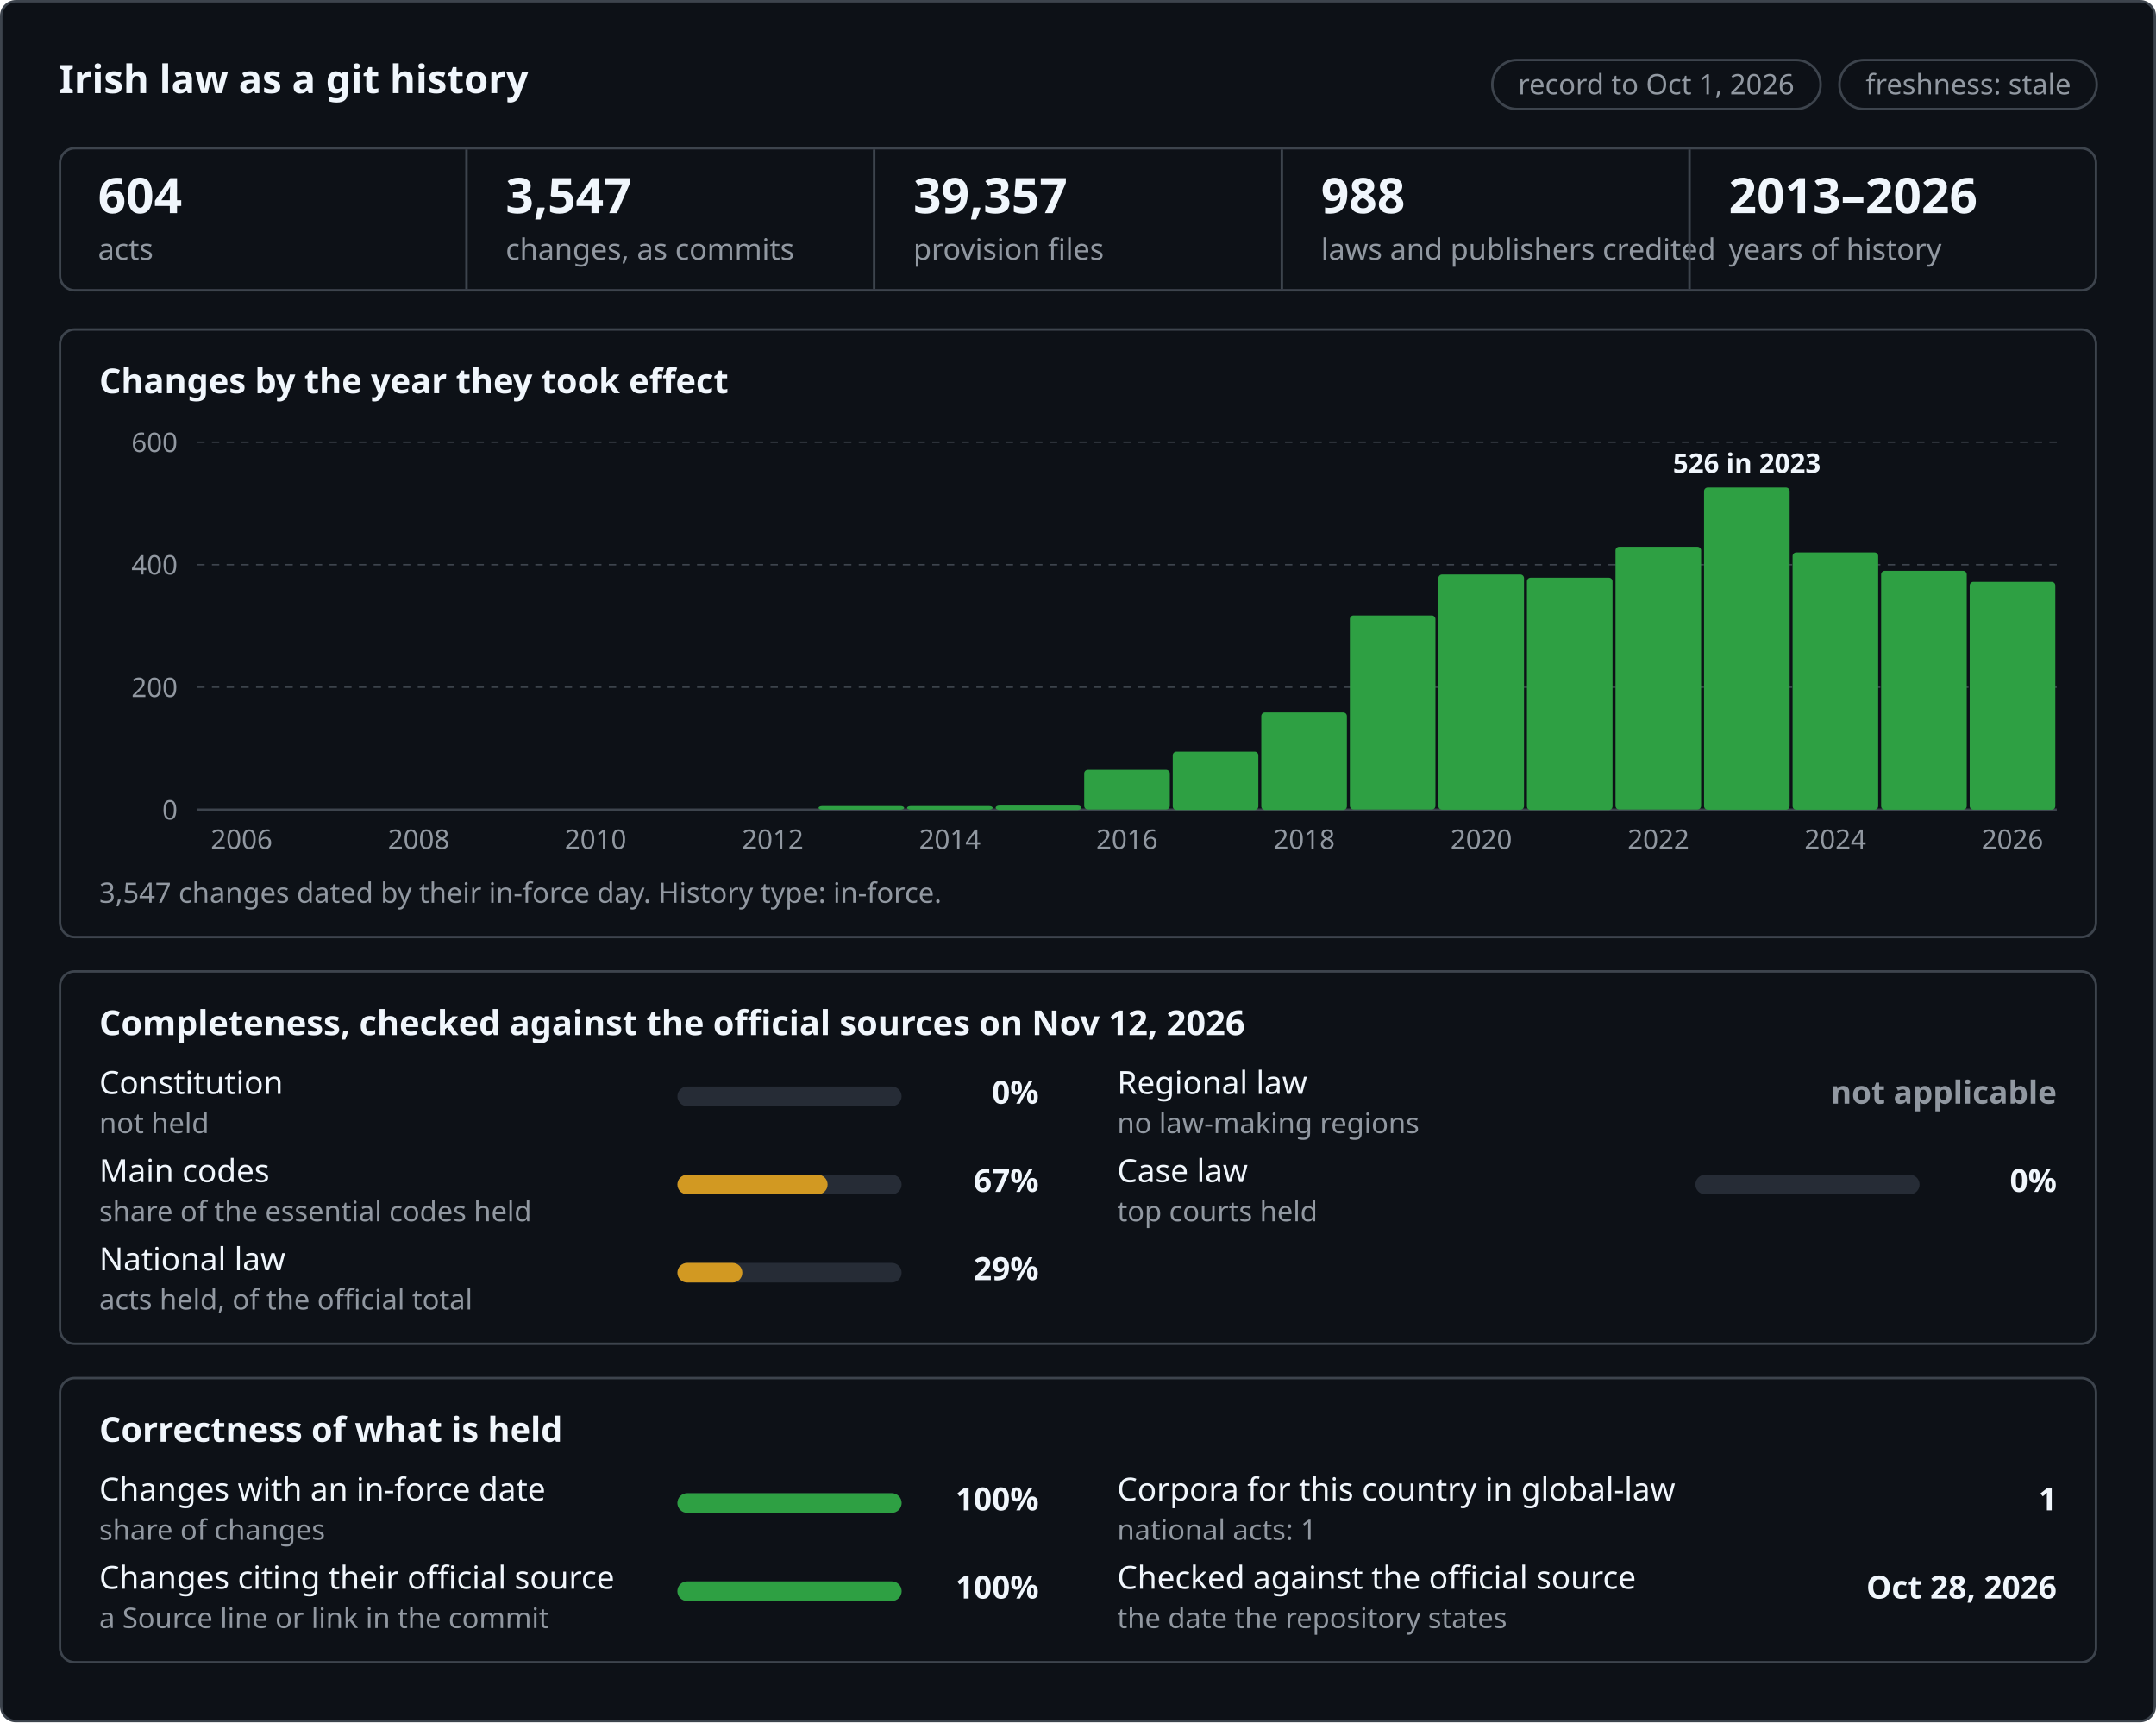
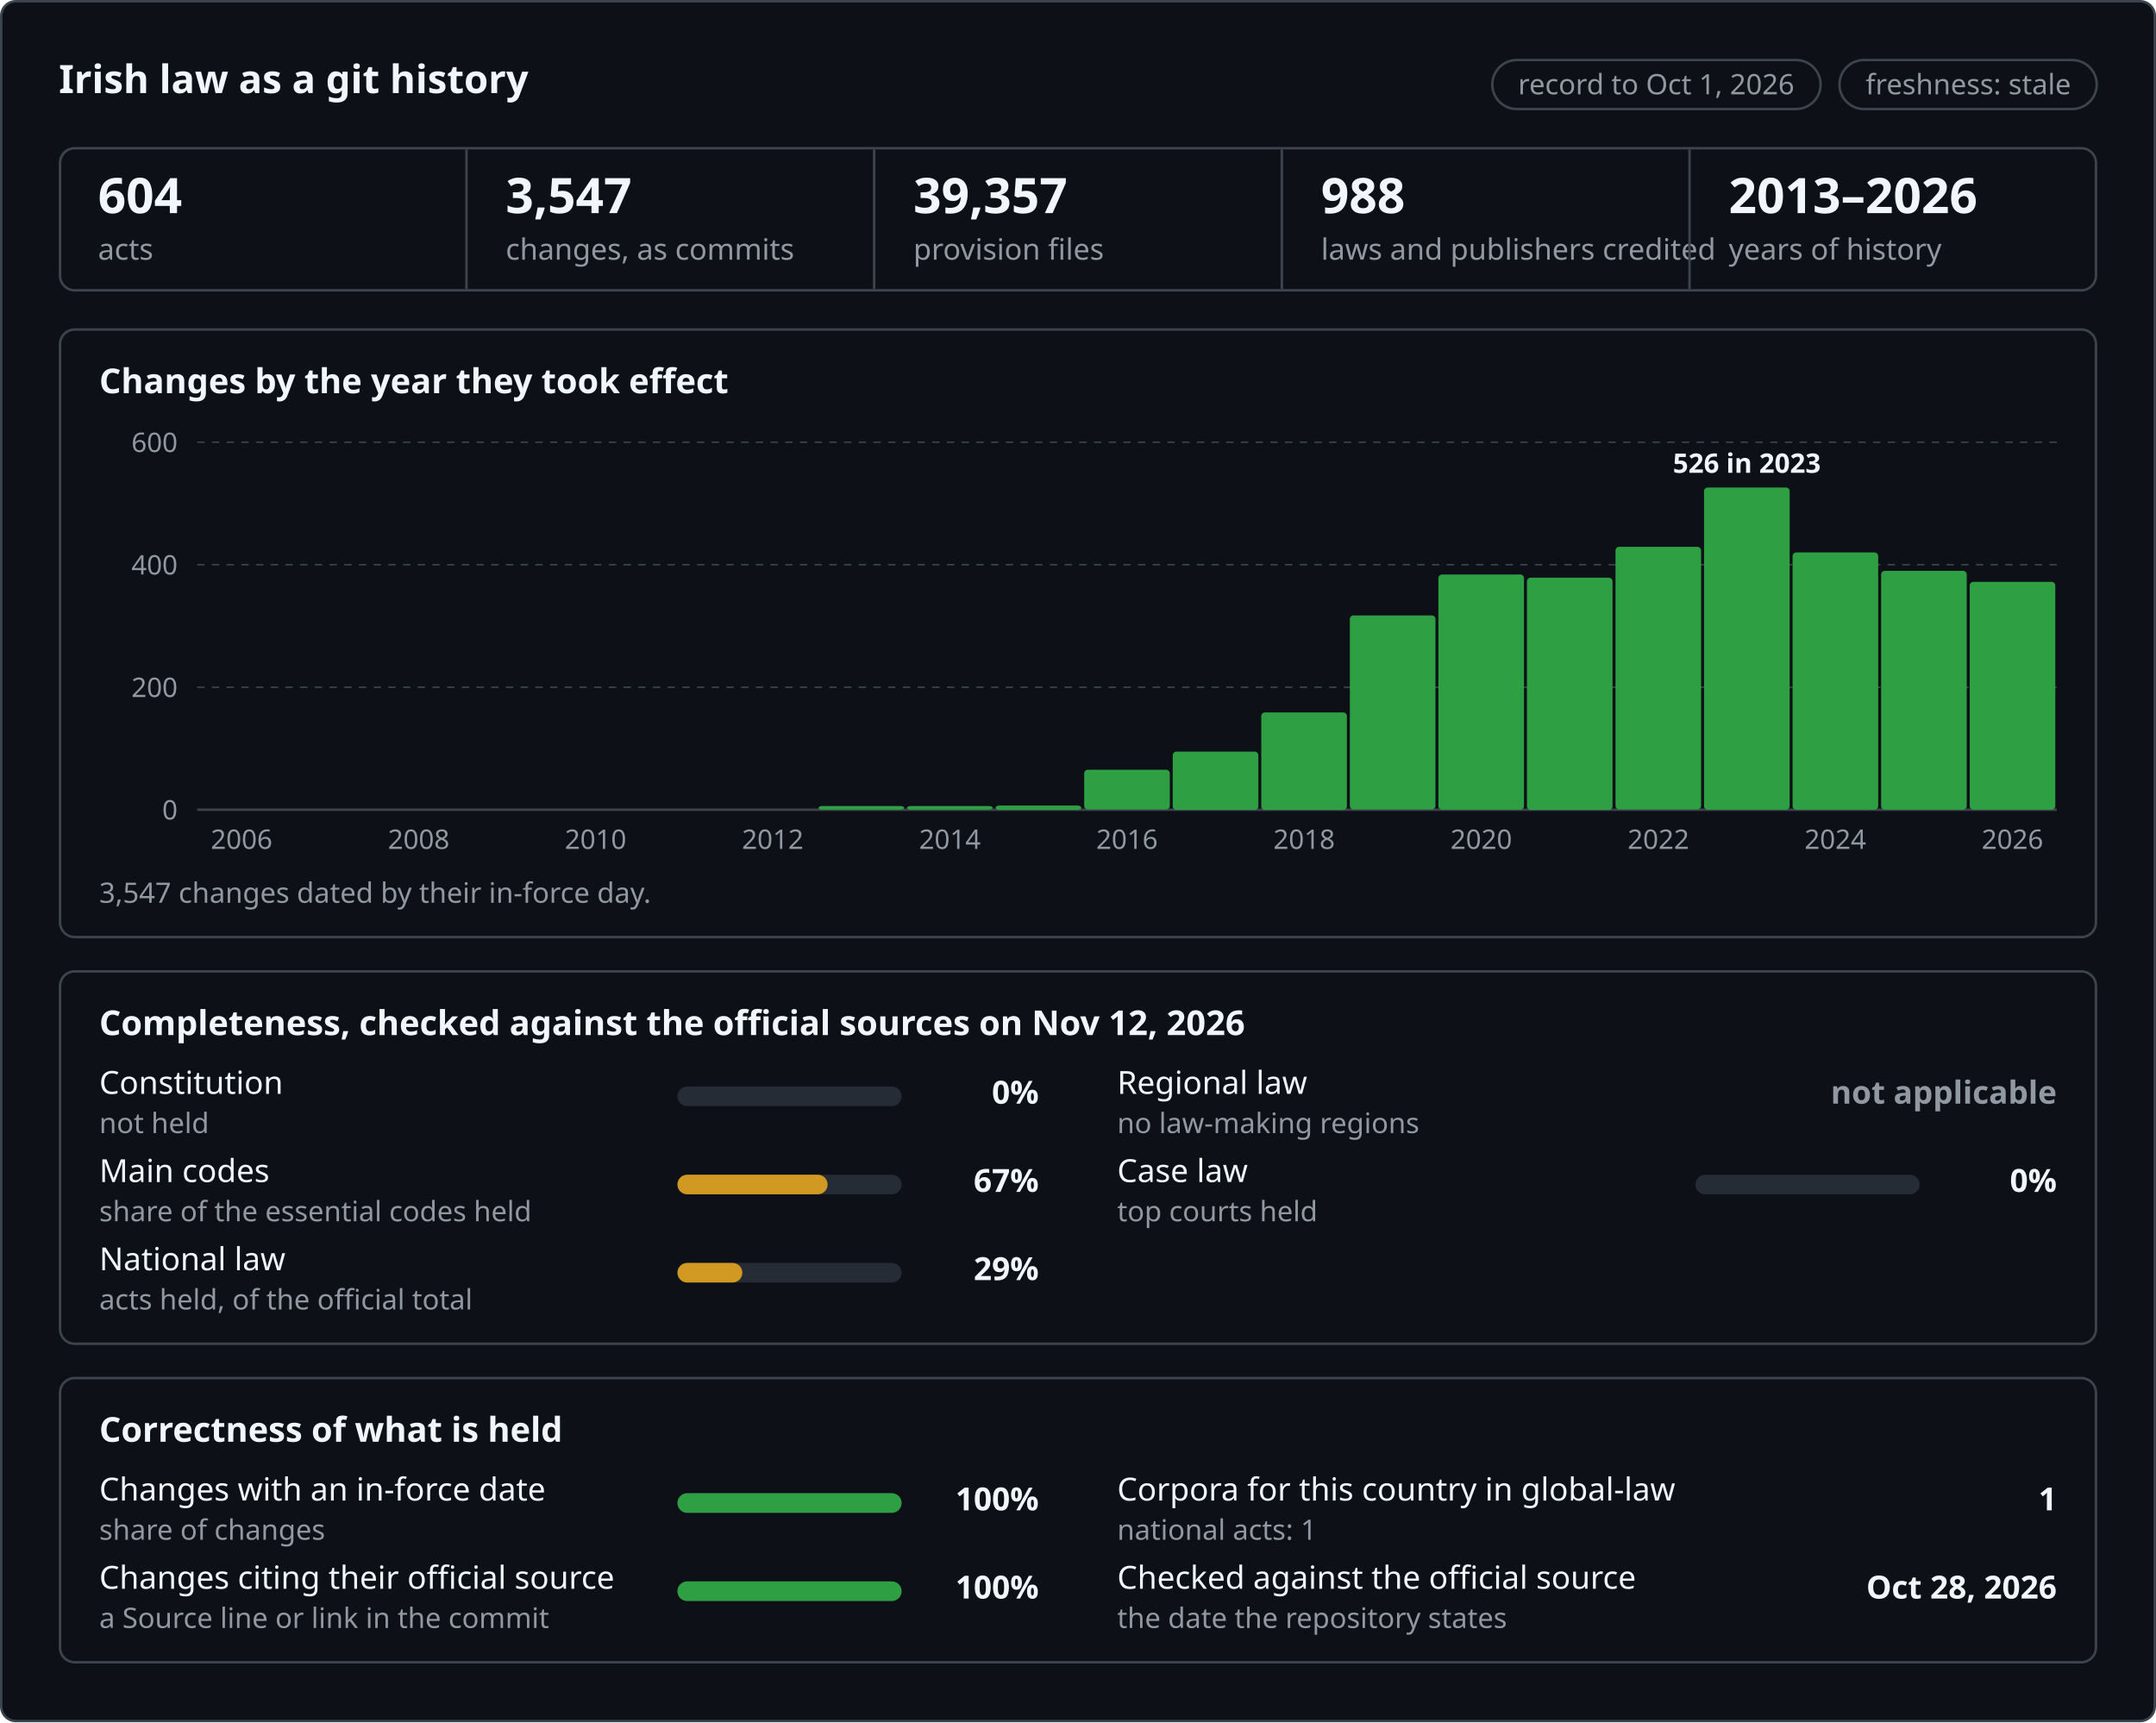
<svg xmlns="http://www.w3.org/2000/svg" width="880" height="703" viewBox="0 0 880 703" font-family="-apple-system,BlinkMacSystemFont,Segoe UI,Noto Sans,Helvetica,Arial,sans-serif">
  <rect x="0.5" y="0.5" width="879" height="702" rx="6" fill="#0d1117" stroke="#3d444d" />
  <text x="24" y="38" font-size="16" font-weight="600" fill="#f0f6fc">Irish law as a git history</text>
  <rect x="609.1" y="24.5" width="134" height="20" rx="10" fill="none" stroke="#3d444d" />
  <text x="676.0" y="38.5" font-size="11.5" font-weight="500" text-anchor="middle" fill="#9198a1">record to Oct 1, 2026</text>
  <rect x="750.8" y="24.5" width="105" height="20" rx="10" fill="none" stroke="#3d444d" />
  <text x="803.4" y="38.5" font-size="11.5" font-weight="500" text-anchor="middle" fill="#9198a1">freshness: stale</text>
  <rect x="24.5" y="60.5" width="831" height="58" rx="6" fill="#0d1117" stroke="#3d444d" />
  <text x="40.0" y="87" font-size="20" font-weight="600" fill="#f0f6fc">604</text>
  <text x="40.0" y="106" font-size="12" fill="#9198a1">acts</text>
  <line x1="190.4" y1="61" x2="190.4" y2="118" stroke="#3d444d" />
  <text x="206.4" y="87" font-size="20" font-weight="600" fill="#f0f6fc">3,547</text>
  <text x="206.4" y="106" font-size="12" fill="#9198a1">changes, as commits</text>
  <line x1="356.8" y1="61" x2="356.8" y2="118" stroke="#3d444d" />
  <text x="372.8" y="87" font-size="20" font-weight="600" fill="#f0f6fc">39,357</text>
  <text x="372.8" y="106" font-size="12" fill="#9198a1">provision files</text>
  <line x1="523.2" y1="61" x2="523.2" y2="118" stroke="#3d444d" />
  <text x="539.2" y="87" font-size="20" font-weight="600" fill="#f0f6fc">988</text>
  <text x="539.2" y="106" font-size="12" fill="#9198a1" textLength="142" lengthAdjust="spacingAndGlyphs">laws and publishers credited</text>
  <line x1="689.6" y1="61" x2="689.6" y2="118" stroke="#3d444d" />
  <text x="705.6" y="87" font-size="20" font-weight="600" fill="#f0f6fc">2013–2026</text>
  <text x="705.6" y="106" font-size="12" fill="#9198a1">years of history</text>
  <rect x="24.5" y="134.5" width="831" height="248" rx="6" fill="#0d1117" stroke="#3d444d" />
  <text x="40.5" y="160.5" font-size="14" font-weight="600" fill="#f0f6fc">Changes by the year they took effect</text>
  <line x1="80.5" y1="330.5" x2="839.5" y2="330.5" stroke="#3d444d" stroke-width="1" />
  <text x="72.5" y="334.5" font-size="11" text-anchor="end" fill="#9198a1">0</text>
  <line x1="80.5" y1="280.5" x2="839.5" y2="280.5" stroke="#3d444d" stroke-width="0.6" stroke-dasharray="3 3" />
  <text x="72.5" y="284.5" font-size="11" text-anchor="end" fill="#9198a1">200</text>
  <line x1="80.5" y1="230.5" x2="839.5" y2="230.5" stroke="#3d444d" stroke-width="0.6" stroke-dasharray="3 3" />
  <text x="72.5" y="234.5" font-size="11" text-anchor="end" fill="#9198a1">400</text>
  <line x1="80.5" y1="180.5" x2="839.5" y2="180.5" stroke="#3d444d" stroke-width="0.6" stroke-dasharray="3 3" />
  <text x="72.5" y="184.5" font-size="11" text-anchor="end" fill="#9198a1">600</text>
  <text x="98.6" y="346.5" font-size="11" text-anchor="middle" fill="#9198a1">2006</text>
  <text x="170.9" y="346.5" font-size="11" text-anchor="middle" fill="#9198a1">2008</text>
  <text x="243.1" y="346.5" font-size="11" text-anchor="middle" fill="#9198a1">2010</text>
  <text x="315.4" y="346.5" font-size="11" text-anchor="middle" fill="#9198a1">2012</text>
  <rect x="334.10" y="329.0" width="34.94" height="1.5" rx="1.5" fill="#2ea043" />
  <rect x="370.24" y="329.0" width="34.94" height="1.5" rx="1.5" fill="#2ea043" />
  <text x="387.7" y="346.5" font-size="11" text-anchor="middle" fill="#9198a1">2014</text>
  <rect x="406.39" y="328.8" width="34.94" height="1.8" rx="1.5" fill="#2ea043" />
  <rect x="442.53" y="314.2" width="34.94" height="16.2" rx="1.5" fill="#2ea043" />
  <text x="460.0" y="346.5" font-size="11" text-anchor="middle" fill="#9198a1">2016</text>
  <rect x="478.67" y="306.8" width="34.94" height="23.8" rx="1.5" fill="#2ea043" />
  <rect x="514.81" y="290.8" width="34.94" height="39.8" rx="1.5" fill="#2ea043" />
  <text x="532.3" y="346.5" font-size="11" text-anchor="middle" fill="#9198a1">2018</text>
  <rect x="550.96" y="251.2" width="34.94" height="79.2" rx="1.5" fill="#2ea043" />
  <rect x="587.10" y="234.5" width="34.94" height="96.0" rx="1.5" fill="#2ea043" />
  <text x="604.6" y="346.5" font-size="11" text-anchor="middle" fill="#9198a1">2020</text>
  <rect x="623.24" y="235.8" width="34.94" height="94.8" rx="1.5" fill="#2ea043" />
  <rect x="659.39" y="223.2" width="34.94" height="107.2" rx="1.5" fill="#2ea043" />
  <text x="676.9" y="346.5" font-size="11" text-anchor="middle" fill="#9198a1">2022</text>
  <rect x="695.53" y="199.0" width="34.94" height="131.5" rx="1.5" fill="#2ea043" />
  <text x="713.0" y="193.0" font-size="11" font-weight="600" text-anchor="middle" fill="#f0f6fc">526 in 2023</text>
  <rect x="731.67" y="225.5" width="34.94" height="105.0" rx="1.5" fill="#2ea043" />
  <text x="749.1" y="346.5" font-size="11" text-anchor="middle" fill="#9198a1">2024</text>
  <rect x="767.81" y="233.0" width="34.94" height="97.5" rx="1.5" fill="#2ea043" />
  <rect x="803.96" y="237.5" width="34.94" height="93.0" rx="1.5" fill="#2ea043" />
  <text x="821.4" y="346.5" font-size="11" text-anchor="middle" fill="#9198a1">2026</text>
-   <text x="40.5" y="368.5" font-size="11.5" fill="#9198a1">3,547 changes dated by their in-force day. History type: in-force.</text>
+   <text x="40.5" y="368.5" font-size="11.5" fill="#9198a1">3,547 changes dated by their in-force day.</text>
  <rect x="24.5" y="396.5" width="831" height="152" rx="6" fill="#0d1117" stroke="#3d444d" />
  <text x="40.5" y="422.5" font-size="14" font-weight="600" fill="#f0f6fc">Completeness, checked against the official sources on Nov 12, 2026</text>
  <text x="40.5" y="446.5" font-size="13" fill="#f0f6fc">Constitution</text>
  <text x="40.5" y="462.5" font-size="11.5" fill="#9198a1">not held</text>
  <g>
    <rect x="276.5" y="443.5" width="91.5" height="8" rx="4" fill="#262c36" />
  </g>
  <text x="424.0" y="450.5" font-size="13" font-weight="600" text-anchor="end" fill="#f0f6fc">0%</text>
  <text x="40.5" y="482.5" font-size="13" fill="#f0f6fc">Main codes</text>
  <text x="40.5" y="498.5" font-size="11.5" fill="#9198a1">share of the essential codes held</text>
  <g>
    <rect x="276.5" y="479.5" width="91.5" height="8" rx="4" fill="#262c36" />
    <rect x="276.5" y="479.5" width="61.3" height="8" rx="4" fill="#d29922" />
  </g>
  <text x="424.0" y="486.5" font-size="13" font-weight="600" text-anchor="end" fill="#f0f6fc">67%</text>
  <text x="40.5" y="518.5" font-size="13" fill="#f0f6fc">National law</text>
  <text x="40.5" y="534.5" font-size="11.5" fill="#9198a1">acts held, of the official total</text>
  <g>
    <rect x="276.5" y="515.5" width="91.5" height="8" rx="4" fill="#262c36" />
    <rect x="276.5" y="515.5" width="26.5" height="8" rx="4" fill="#d29922" />
  </g>
  <text x="424.0" y="522.5" font-size="13" font-weight="600" text-anchor="end" fill="#f0f6fc">29%</text>
  <text x="456.0" y="446.5" font-size="13" fill="#f0f6fc">Regional law</text>
  <text x="456.0" y="462.5" font-size="11.5" fill="#9198a1">no law-making regions</text>
  <text x="839.5" y="450.5" font-size="13" font-weight="600" text-anchor="end" fill="#9198a1">not applicable</text>
  <text x="456.0" y="482.5" font-size="13" fill="#f0f6fc">Case law</text>
  <text x="456.0" y="498.5" font-size="11.5" fill="#9198a1">top courts held</text>
  <g>
    <rect x="692.0" y="479.5" width="91.5" height="8" rx="4" fill="#262c36" />
  </g>
  <text x="839.5" y="486.5" font-size="13" font-weight="600" text-anchor="end" fill="#f0f6fc">0%</text>
  <rect x="24.5" y="562.5" width="831" height="116" rx="6" fill="#0d1117" stroke="#3d444d" />
  <text x="40.5" y="588.5" font-size="14" font-weight="600" fill="#f0f6fc">Correctness of what is held</text>
  <text x="40.5" y="612.5" font-size="13" fill="#f0f6fc">Changes with an in-force date</text>
  <text x="40.5" y="628.5" font-size="11.5" fill="#9198a1">share of changes</text>
  <g>
    <rect x="276.5" y="609.5" width="91.5" height="8" rx="4" fill="#262c36" />
    <rect x="276.5" y="609.5" width="91.5" height="8" rx="4" fill="#2ea043" />
  </g>
  <text x="424.0" y="616.5" font-size="13" font-weight="600" text-anchor="end" fill="#f0f6fc">100%</text>
  <text x="40.5" y="648.5" font-size="13" fill="#f0f6fc">Changes citing their official source</text>
  <text x="40.5" y="664.5" font-size="11.5" fill="#9198a1">a Source line or link in the commit</text>
  <g>
    <rect x="276.5" y="645.5" width="91.5" height="8" rx="4" fill="#262c36" />
    <rect x="276.5" y="645.5" width="91.5" height="8" rx="4" fill="#2ea043" />
  </g>
  <text x="424.0" y="652.5" font-size="13" font-weight="600" text-anchor="end" fill="#f0f6fc">100%</text>
  <text x="456.0" y="612.5" font-size="13" fill="#f0f6fc">Corpora for this country in global-law</text>
  <text x="456.0" y="628.5" font-size="11.5" fill="#9198a1">national acts: 1</text>
  <text x="839.5" y="616.5" font-size="13" font-weight="600" text-anchor="end" fill="#f0f6fc">1</text>
  <text x="456.0" y="648.5" font-size="13" fill="#f0f6fc">Checked against the official source</text>
  <text x="456.0" y="664.5" font-size="11.5" fill="#9198a1">the date the repository states</text>
  <text x="839.5" y="652.5" font-size="13" font-weight="600" text-anchor="end" fill="#f0f6fc">Oct 28, 2026</text>
</svg>
